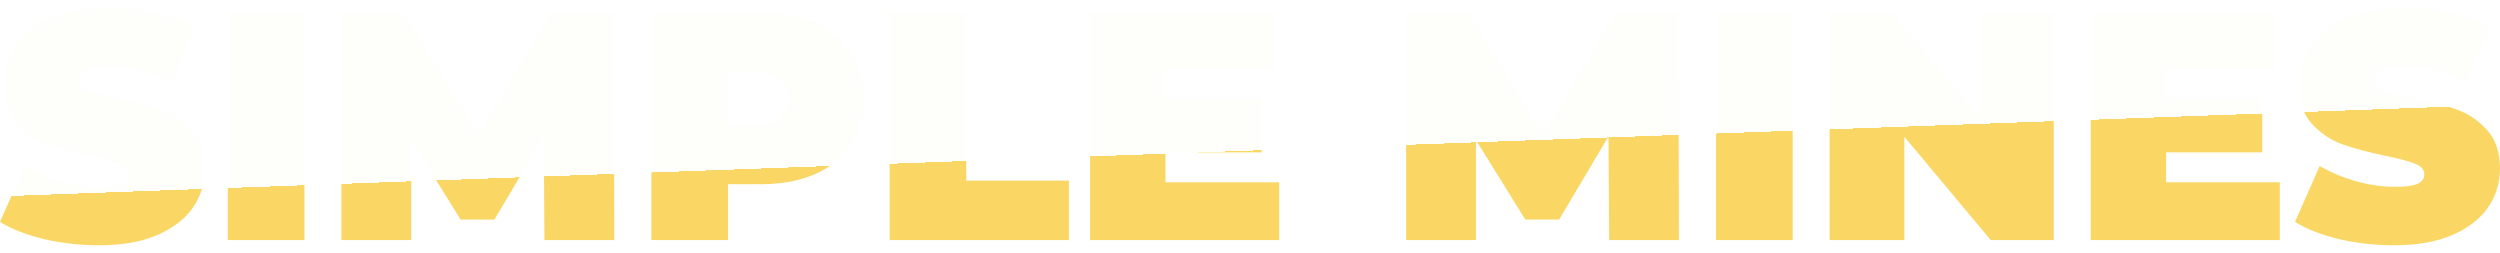
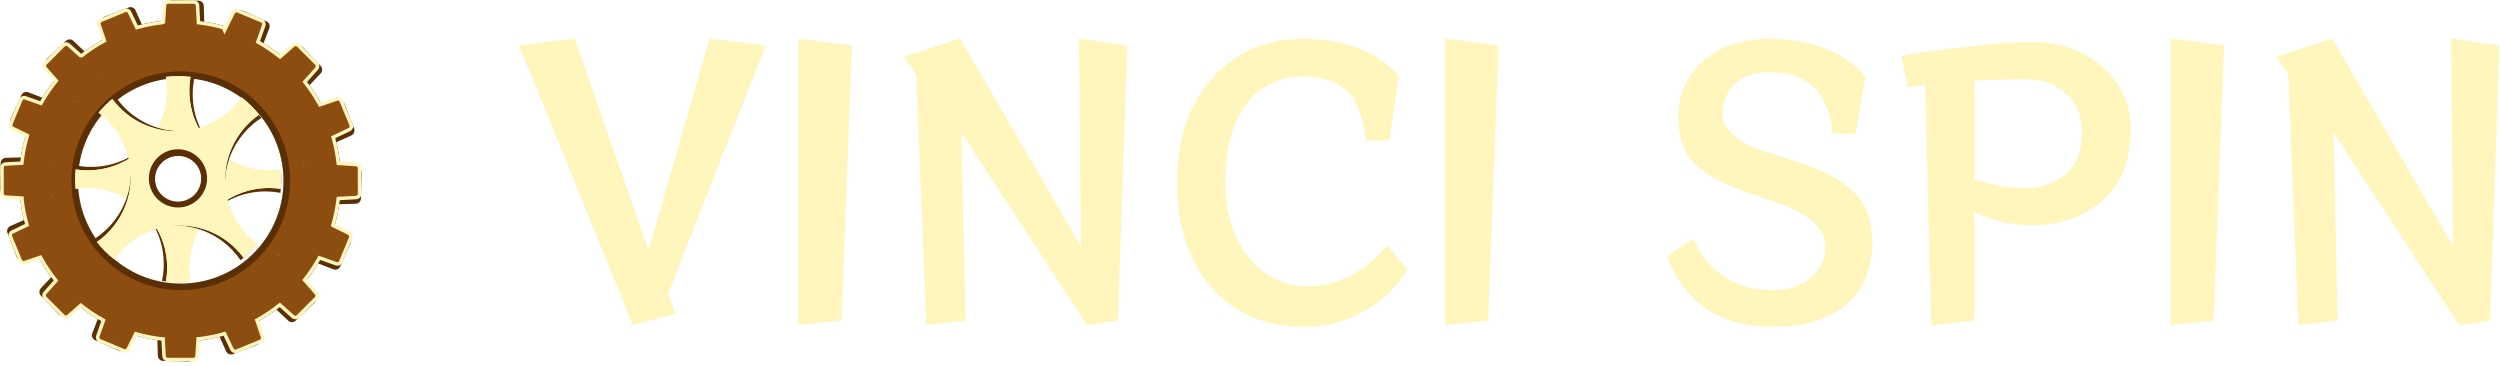
- <svg xmlns="http://www.w3.org/2000/svg" width="277" height="28" viewBox="0 0 277 28" fill="none">
-   <path d="M10.979 27.177C8.891 27.177 6.851 26.949 4.859 26.493C2.892 26.013 1.272 25.377 0 24.585L2.736 18.394C3.935 19.09 5.279 19.654 6.767 20.086C8.255 20.494 9.683 20.698 11.051 20.698C12.226 20.698 13.066 20.59 13.57 20.374C14.074 20.134 14.326 19.786 14.326 19.33C14.326 18.802 13.99 18.406 13.318 18.142C12.67 17.878 11.591 17.59 10.079 17.278C8.135 16.87 6.515 16.438 5.219 15.982C3.923 15.502 2.796 14.734 1.836 13.678C0.876 12.599 0.396 11.147 0.396 9.323C0.396 7.739 0.84 6.299 1.728 5.004C2.616 3.708 3.935 2.688 5.687 1.944C7.463 1.2 9.611 0.828 12.13 0.828C13.858 0.828 15.55 1.02 17.206 1.404C18.886 1.764 20.361 2.304 21.633 3.024L19.078 9.179C16.606 7.931 14.266 7.307 12.058 7.307C9.875 7.307 8.783 7.835 8.783 8.891C8.783 9.395 9.107 9.779 9.755 10.043C10.403 10.283 11.47 10.547 12.958 10.835C14.878 11.195 16.498 11.615 17.818 12.095C19.137 12.551 20.277 13.306 21.237 14.362C22.221 15.418 22.713 16.858 22.713 18.682C22.713 20.266 22.269 21.705 21.381 23.001C20.493 24.273 19.162 25.293 17.386 26.061C15.634 26.805 13.498 27.177 10.979 27.177Z" fill="url(#paint0_linear_3443_8555)" />
-   <path d="M25.241 1.404H33.736V26.601H25.241V1.404Z" fill="url(#paint1_linear_3443_8555)" />
-   <path d="M60.322 26.601L60.25 15.118L54.779 24.333H51.035L45.564 15.514V26.601H37.825V1.404H44.808L53.015 14.83L61.006 1.404H67.989L68.061 26.601H60.322Z" fill="url(#paint2_linear_3443_8555)" />
-   <path d="M84.299 1.404C86.626 1.404 88.654 1.788 90.382 2.556C92.11 3.324 93.442 4.428 94.377 5.867C95.313 7.307 95.781 8.987 95.781 10.907C95.781 12.827 95.313 14.506 94.377 15.946C93.442 17.386 92.11 18.49 90.382 19.258C88.654 20.026 86.626 20.41 84.299 20.41H80.663V26.601H72.168V1.404H84.299ZM83.759 13.858C84.911 13.858 85.775 13.606 86.35 13.102C86.926 12.575 87.214 11.843 87.214 10.907C87.214 9.971 86.926 9.251 86.35 8.747C85.775 8.219 84.911 7.955 83.759 7.955H80.663V13.858H83.759Z" fill="url(#paint3_linear_3443_8555)" />
-   <path d="M98.567 1.404H107.062V20.014H118.437V26.601H98.567V1.404Z" fill="url(#paint4_linear_3443_8555)" />
-   <path d="M141.732 20.194V26.601H120.783V1.404H141.264V7.811H129.134V10.763H139.789V16.882H129.134V20.194H141.732Z" fill="url(#paint5_linear_3443_8555)" />
-   <path d="M178.291 26.601L178.219 15.118L172.748 24.333H169.004L163.533 15.514V26.601H155.794V1.404H162.777L170.984 14.83L178.975 1.404H185.958L186.03 26.601H178.291Z" fill="url(#paint6_linear_3443_8555)" />
-   <path d="M190.137 1.404H198.632V26.601H190.137V1.404Z" fill="url(#paint7_linear_3443_8555)" />
-   <path d="M227.558 1.404V26.601H220.575L211 15.154V26.601H202.721V1.404H209.705L219.279 12.851V1.404H227.558Z" fill="url(#paint8_linear_3443_8555)" />
-   <path d="M252.601 20.194V26.601H231.651V1.404H252.133V7.811H240.002V10.763H250.657V16.882H240.002V20.194H252.601Z" fill="url(#paint9_linear_3443_8555)" />
-   <path d="M265.266 27.177C263.178 27.177 261.138 26.949 259.146 26.493C257.179 26.013 255.559 25.377 254.287 24.585L257.023 18.394C258.222 19.09 259.566 19.654 261.054 20.086C262.542 20.494 263.97 20.698 265.338 20.698C266.513 20.698 267.353 20.59 267.857 20.374C268.361 20.134 268.613 19.786 268.613 19.33C268.613 18.802 268.277 18.406 267.605 18.142C266.957 17.878 265.877 17.59 264.366 17.278C262.422 16.87 260.802 16.438 259.506 15.982C258.21 15.502 257.083 14.734 256.123 13.678C255.163 12.599 254.683 11.147 254.683 9.323C254.683 7.739 255.127 6.299 256.015 5.004C256.903 3.708 258.222 2.688 259.974 1.944C261.75 1.2 263.898 0.828 266.417 0.828C268.145 0.828 269.837 1.02 271.493 1.404C273.173 1.764 274.648 2.304 275.92 3.024L273.364 9.179C270.893 7.931 268.553 7.307 266.345 7.307C264.162 7.307 263.07 7.835 263.07 8.891C263.07 9.395 263.394 9.779 264.042 10.043C264.69 10.283 265.757 10.547 267.245 10.835C269.165 11.195 270.785 11.615 272.105 12.095C273.424 12.551 274.564 13.306 275.524 14.362C276.508 15.418 277 16.858 277 18.682C277 20.266 276.556 21.705 275.668 23.001C274.78 24.273 273.448 25.293 271.673 26.061C269.921 26.805 267.785 27.177 265.266 27.177Z" fill="url(#paint10_linear_3443_8555)" />
-   <defs>
-     <linearGradient id="paint0_linear_3443_8555" x1="137.286" y1="-19.574" x2="139.722" y2="46.949" gradientUnits="userSpaceOnUse">
-       <stop offset="0.545" stop-color="#FEFFFB" />
-       <stop offset="0.545" stop-color="#FAD765" />
-     </linearGradient>
-     <linearGradient id="paint1_linear_3443_8555" x1="137.286" y1="-19.574" x2="139.722" y2="46.949" gradientUnits="userSpaceOnUse">
-       <stop offset="0.545" stop-color="#FEFFFB" />
-       <stop offset="0.545" stop-color="#FAD765" />
-     </linearGradient>
-     <linearGradient id="paint2_linear_3443_8555" x1="137.286" y1="-19.574" x2="139.722" y2="46.949" gradientUnits="userSpaceOnUse">
-       <stop offset="0.545" stop-color="#FEFFFB" />
-       <stop offset="0.545" stop-color="#FAD765" />
-     </linearGradient>
-     <linearGradient id="paint3_linear_3443_8555" x1="137.286" y1="-19.574" x2="139.722" y2="46.949" gradientUnits="userSpaceOnUse">
-       <stop offset="0.545" stop-color="#FEFFFB" />
-       <stop offset="0.545" stop-color="#FAD765" />
-     </linearGradient>
-     <linearGradient id="paint4_linear_3443_8555" x1="137.286" y1="-19.574" x2="139.722" y2="46.949" gradientUnits="userSpaceOnUse">
-       <stop offset="0.545" stop-color="#FEFFFB" />
-       <stop offset="0.545" stop-color="#FAD765" />
-     </linearGradient>
-     <linearGradient id="paint5_linear_3443_8555" x1="137.286" y1="-19.574" x2="139.722" y2="46.949" gradientUnits="userSpaceOnUse">
-       <stop offset="0.545" stop-color="#FEFFFB" />
-       <stop offset="0.545" stop-color="#FAD765" />
-     </linearGradient>
-     <linearGradient id="paint6_linear_3443_8555" x1="137.286" y1="-19.574" x2="139.722" y2="46.949" gradientUnits="userSpaceOnUse">
-       <stop offset="0.545" stop-color="#FEFFFB" />
-       <stop offset="0.545" stop-color="#FAD765" />
-     </linearGradient>
-     <linearGradient id="paint7_linear_3443_8555" x1="137.286" y1="-19.574" x2="139.722" y2="46.949" gradientUnits="userSpaceOnUse">
-       <stop offset="0.545" stop-color="#FEFFFB" />
-       <stop offset="0.545" stop-color="#FAD765" />
-     </linearGradient>
-     <linearGradient id="paint8_linear_3443_8555" x1="137.286" y1="-19.574" x2="139.722" y2="46.949" gradientUnits="userSpaceOnUse">
-       <stop offset="0.545" stop-color="#FEFFFB" />
-       <stop offset="0.545" stop-color="#FAD765" />
-     </linearGradient>
-     <linearGradient id="paint9_linear_3443_8555" x1="137.286" y1="-19.574" x2="139.722" y2="46.949" gradientUnits="userSpaceOnUse">
-       <stop offset="0.545" stop-color="#FEFFFB" />
-       <stop offset="0.545" stop-color="#FAD765" />
-     </linearGradient>
-     <linearGradient id="paint10_linear_3443_8555" x1="137.286" y1="-19.574" x2="139.722" y2="46.949" gradientUnits="userSpaceOnUse">
-       <stop offset="0.545" stop-color="#FEFFFB" />
-       <stop offset="0.545" stop-color="#FAD765" />
-     </linearGradient>
-   </defs>
+ <svg xmlns="http://www.w3.org/2000/svg" width="219" height="32" viewBox="0 0 219 32" fill="none">
+   <path d="M55.436 28.477L45.474 3.986L50.348 3.368L56.807 21.93L62.169 3.368L67.074 3.986L58.513 25.759L59.153 27.489L55.436 28.477Z" fill="#FFF6BD" />
+   <path d="M69.936 28.477V3.368L74.628 3.986L73.714 28.076L69.936 28.477Z" fill="#FFF6BD" />
+   <path d="M95.217 28.477L84.219 11.614L84.584 28.076L81.142 28.477L80.258 6.549L79.192 4.974L84.097 3.368L94.699 21.59L94.516 3.368L98.751 3.986L97.928 28.076L95.217 28.477Z" fill="#FFF6BD" />
+   <path d="M123.277 23.598C122.79 24.483 122.089 25.317 121.175 26.099C120.282 26.861 119.236 27.479 118.037 27.952C116.859 28.405 115.59 28.632 114.229 28.632C112.015 28.632 110.076 28.127 108.41 27.118C106.745 26.089 105.445 24.627 104.511 22.733C103.576 20.818 103.109 18.553 103.109 15.938C103.109 13.426 103.576 11.233 104.511 9.36C105.445 7.466 106.745 6.004 108.41 4.974C110.076 3.924 112.005 3.399 114.199 3.399C116.108 3.399 117.804 3.718 119.286 4.357C120.769 4.995 121.856 5.788 122.546 6.735L121.693 12.325H119.683C119.358 10.122 118.789 8.66 117.976 7.939C117.489 7.507 116.93 7.198 116.301 7.013C115.692 6.807 114.92 6.704 113.985 6.704C112.747 6.704 111.619 7.044 110.604 7.723C109.609 8.382 108.816 9.401 108.227 10.781C107.638 12.139 107.344 13.859 107.344 15.938C107.344 17.832 107.669 19.469 108.319 20.849C108.969 22.208 109.842 23.258 110.939 23.999C112.036 24.72 113.254 25.08 114.595 25.08C115.549 25.08 116.463 24.915 117.337 24.586C118.21 24.236 119.002 23.793 119.713 23.258C120.444 22.702 121.043 22.115 121.51 21.497L123.277 23.598Z" fill="#FFF6BD" />
+   <path d="M126.583 28.477V3.368L131.275 3.986L130.361 28.076L126.583 28.477Z" fill="#FFF6BD" />
+   <path d="M160.538 11.707C160.416 10.595 160.193 9.71 159.868 9.051C159.563 8.392 159.218 7.898 158.832 7.569C158.345 7.136 157.786 6.827 157.157 6.642C156.547 6.436 155.775 6.333 154.841 6.333C153.541 6.333 152.556 6.704 151.886 7.445C151.216 8.166 150.881 9.02 150.881 10.008C150.881 10.647 151.195 11.254 151.825 11.831C152.475 12.387 153.328 12.839 154.384 13.19L158.04 14.394C159.929 15.012 161.391 15.835 162.427 16.865C163.483 17.894 164.011 19.335 164.011 21.189C164.011 23.536 163.25 25.368 161.726 26.686C160.223 27.983 158.07 28.632 155.268 28.632C152.891 28.632 150.911 28.065 149.327 26.933C147.763 25.8 146.676 24.297 146.067 22.424L148.321 20.911C148.91 22.29 149.804 23.392 151.002 24.215C152.221 25.018 153.643 25.42 155.268 25.42C156.649 25.42 157.766 25.059 158.619 24.339C159.472 23.598 159.898 22.702 159.898 21.652C159.898 20.787 159.543 20.046 158.832 19.428C158.121 18.81 157.136 18.275 155.877 17.822L152.434 16.618C150.566 15.959 149.195 15.156 148.321 14.209C147.448 13.262 147.011 11.934 147.011 10.225C147.011 8.969 147.326 7.826 147.956 6.797C148.586 5.767 149.499 4.943 150.698 4.326C151.916 3.708 153.369 3.399 155.054 3.399C156.964 3.399 158.659 3.718 160.142 4.357C161.625 4.995 162.711 5.788 163.402 6.735L162.549 11.707H160.538Z" fill="#FFF6BD" />
+   <path d="M169.167 28.508L168.649 7.414L167.157 7.63L166.547 4.913C167.116 4.789 167.867 4.666 168.802 4.542C169.756 4.398 170.792 4.264 171.909 4.141C173.026 3.996 174.123 3.883 175.2 3.801C176.276 3.718 177.231 3.677 178.063 3.677C179.607 3.677 181.029 3.996 182.329 4.635C183.628 5.273 184.674 6.169 185.467 7.322C186.259 8.475 186.655 9.813 186.655 11.336C186.655 13.21 186.259 14.775 185.467 16.031C184.674 17.266 183.618 18.193 182.298 18.81C180.998 19.428 179.546 19.737 177.941 19.737C177.271 19.737 176.51 19.655 175.657 19.49C174.804 19.325 173.9 19.027 172.945 18.594V28.076L169.167 28.508ZM172.945 15.66C173.392 15.825 173.89 15.979 174.438 16.123C174.986 16.247 175.514 16.34 176.022 16.401C176.55 16.463 176.967 16.494 177.271 16.494C178.754 16.494 179.973 16.093 180.927 15.29C181.902 14.466 182.389 13.21 182.389 11.522C182.389 10.575 182.166 9.761 181.719 9.082C181.272 8.403 180.694 7.877 179.983 7.507C179.272 7.136 178.52 6.951 177.728 6.951C177.017 6.951 176.225 6.961 175.352 6.982C174.479 6.982 173.676 7.013 172.945 7.074V15.66Z" fill="#FFF6BD" />
+   <path d="M190.133 28.477V3.368L194.825 3.986L193.911 28.076L190.133 28.477Z" fill="#FFF6BD" />
+   <path d="M215.413 28.477L204.415 11.614L204.781 28.076L201.338 28.477L200.455 6.549L199.388 4.974L204.293 3.368L214.895 21.59L214.713 3.368L218.947 3.986L218.125 28.076L215.413 28.477Z" fill="#FFF6BD" />
+   <path d="M31.674 15.135C31.68 14.893 31.488 14.677 31.242 14.655L29.808 14.525C29.743 13.819 29.626 13.127 29.46 12.455L30.774 11.868C30.999 11.768 31.109 11.502 31.023 11.276L30.216 9.163C30.13 8.937 29.87 8.811 29.634 8.884L28.267 9.306C27.93 8.661 27.544 8.046 27.114 7.465C27.114 7.465 27.114 7.465 27.114 7.465L28.096 6.424C28.264 6.245 28.264 5.957 28.097 5.782L26.539 4.142C26.372 3.967 26.084 3.95 25.895 4.108L24.806 5.015C24.267 4.564 23.693 4.152 23.09 3.785C23.09 3.785 23.089 3.785 23.089 3.785L23.593 2.468C23.681 2.238 23.571 1.973 23.351 1.874L21.286 0.95C21.065 0.852 20.792 0.946 20.677 1.164L20.027 2.394C20.027 2.394 20.027 2.394 20.027 2.394C19.337 2.176 18.623 2.008 17.89 1.898H17.89L17.849 0.513C17.842 0.267 17.638 0.064 17.397 0.058L15.136 0C14.894 -0.006 14.678 0.186 14.656 0.432L14.532 1.793C14.532 1.793 14.532 1.793 14.532 1.793C13.812 1.856 13.108 1.973 12.423 2.14H12.423L11.869 0.9C11.768 0.675 11.503 0.564 11.277 0.651L9.164 1.458C8.938 1.544 8.812 1.804 8.884 2.04L9.281 3.322C8.621 3.664 7.992 4.057 7.399 4.496C7.399 4.496 7.399 4.496 7.399 4.496L6.425 3.578C6.246 3.409 5.958 3.41 5.783 3.577L4.143 5.135C3.968 5.301 3.951 5.59 4.109 5.779L4.957 6.796C4.957 6.796 4.957 6.796 4.957 6.796C4.496 7.347 4.076 7.934 3.702 8.553L2.469 8.081C2.239 7.993 1.974 8.102 1.875 8.323L0.951 10.388C0.853 10.609 0.947 10.882 1.165 10.997L2.323 11.608C2.323 11.608 2.323 11.608 2.323 11.608C2.102 12.311 1.935 13.039 1.826 13.786C1.826 13.786 1.826 13.786 1.826 13.786L0.514 13.825C0.268 13.832 0.065 14.036 0.059 14.277L0.001 16.538C-0.005 16.78 0.187 16.996 0.433 17.018L1.736 17.137C1.736 17.137 1.736 17.137 1.736 17.137C1.803 17.864 1.925 18.577 2.099 19.269C2.099 19.27 2.099 19.27 2.099 19.27L0.9 19.805C0.676 19.905 0.565 20.171 0.652 20.397L1.459 22.51C1.545 22.736 1.805 22.862 2.04 22.79L3.298 22.401C3.645 23.06 4.045 23.689 4.49 24.283L3.579 25.249C3.41 25.428 3.411 25.716 3.577 25.891L5.136 27.531C5.302 27.706 5.591 27.723 5.78 27.565L6.806 26.71C6.806 26.71 6.806 26.71 6.806 26.71C7.358 27.165 7.944 27.58 8.562 27.948C8.562 27.948 8.562 27.948 8.562 27.948L8.082 29.205C7.994 29.435 8.103 29.7 8.324 29.799L10.389 30.723C10.61 30.821 10.883 30.727 10.998 30.509L11.631 29.311H11.631C12.327 29.524 13.046 29.685 13.784 29.79C13.785 29.79 13.785 29.79 13.785 29.79L13.825 31.16C13.833 31.406 14.037 31.609 14.278 31.615L16.539 31.673C16.781 31.679 16.997 31.486 17.019 31.241L17.144 29.864C17.144 29.864 17.145 29.864 17.145 29.864C17.859 29.795 18.558 29.672 19.238 29.5C19.238 29.5 19.238 29.5 19.238 29.5L19.806 30.773C19.906 30.998 20.172 31.108 20.398 31.022L22.511 30.215C22.737 30.129 22.863 29.869 22.79 29.634L22.375 28.29C23.02 27.948 23.636 27.556 24.217 27.121L25.25 28.095C25.429 28.264 25.717 28.263 25.892 28.096L27.532 26.538C27.707 26.372 27.724 26.083 27.566 25.894L26.652 24.798C26.652 24.798 26.652 24.797 26.652 24.797C27.097 24.258 27.504 23.683 27.866 23.08C27.866 23.08 27.866 23.08 27.866 23.08L29.206 23.592C29.436 23.68 29.701 23.571 29.8 23.35L30.723 21.285C30.822 21.064 30.728 20.791 30.51 20.676L29.24 20.006V20.006C29.452 19.322 29.613 18.616 29.718 17.891L31.161 17.849C31.407 17.841 31.61 17.638 31.616 17.396L31.674 15.135ZM15.54 24.901C10.533 24.772 6.578 20.609 6.707 15.602C6.835 10.595 10.998 6.64 16.005 6.769C21.012 6.897 24.967 11.06 24.838 16.067C24.71 21.074 20.547 25.029 15.54 24.901Z" fill="#5B2F06" />
+   <path d="M31.651 14.729C31.651 14.487 31.453 14.276 31.207 14.261L29.77 14.167C29.77 14.167 29.77 14.167 29.77 14.167C29.687 13.463 29.552 12.775 29.369 12.107L30.668 11.487C30.89 11.38 30.994 11.112 30.901 10.889L30.041 8.797C29.948 8.573 29.685 8.454 29.452 8.532L28.096 8.99C27.742 8.354 27.341 7.749 26.896 7.179C26.896 7.179 26.896 7.179 26.896 7.179L27.85 6.113C28.015 5.929 28.007 5.642 27.836 5.471L26.236 3.872C26.065 3.701 25.776 3.692 25.591 3.854L24.526 4.789C23.976 4.351 23.391 3.955 22.778 3.603C22.778 3.603 22.778 3.603 22.778 3.603L23.248 2.274C23.33 2.042 23.214 1.779 22.99 1.686L20.903 0.816C20.679 0.723 20.409 0.824 20.299 1.045L19.682 2.291C19.682 2.291 19.682 2.291 19.682 2.291C18.986 2.09 18.268 1.942 17.533 1.851L17.456 0.467C17.442 0.221 17.234 0.023 16.992 0.023L14.73 0.024C14.488 0.024 14.277 0.221 14.261 0.467L14.173 1.832C14.172 1.832 14.172 1.832 14.172 1.832C13.455 1.912 12.753 2.048 12.073 2.232H12.073L11.487 1.006C11.381 0.784 11.113 0.681 10.889 0.773L8.798 1.634C8.574 1.726 8.454 1.989 8.533 2.222L8.962 3.494C8.312 3.853 7.693 4.263 7.111 4.717C7.111 4.717 7.111 4.717 7.111 4.717L6.114 3.824C5.93 3.66 5.643 3.667 5.472 3.839L3.873 5.438C3.702 5.609 3.693 5.898 3.855 6.083L4.729 7.078C4.729 7.078 4.729 7.078 4.729 7.078C4.282 7.641 3.877 8.238 3.52 8.866L2.275 8.426C2.043 8.344 1.78 8.461 1.687 8.684L0.817 10.771C0.724 10.995 0.825 11.266 1.046 11.375L2.219 11.956C2.219 11.956 2.219 11.956 2.219 11.956C2.016 12.665 1.868 13.396 1.778 14.146L0.467 14.218C0.222 14.232 0.024 14.441 0.024 14.682L0.024 16.944C0.024 17.186 0.222 17.397 0.468 17.413L1.775 17.498C1.775 17.498 1.775 17.498 1.775 17.498C1.86 18.224 2 18.933 2.192 19.621C2.192 19.621 2.192 19.621 2.192 19.621L1.007 20.187C0.785 20.293 0.682 20.561 0.774 20.785L1.635 22.876C1.727 23.1 1.99 23.22 2.223 23.141L3.471 22.72C3.835 23.371 4.25 23.989 4.71 24.571L3.825 25.56C3.661 25.744 3.668 26.031 3.839 26.202L5.439 27.801C5.61 27.972 5.899 27.982 6.084 27.819L7.088 26.938C7.088 26.938 7.088 26.938 7.088 26.938C7.651 27.379 8.248 27.779 8.875 28.131C8.875 28.131 8.875 28.131 8.875 28.131L8.427 29.399C8.345 29.631 8.461 29.894 8.685 29.987L10.772 30.857C10.996 30.951 11.266 30.849 11.376 30.628L11.977 29.414C12.678 29.61 13.402 29.753 14.143 29.838C14.143 29.838 14.143 29.838 14.143 29.838L14.219 31.207C14.232 31.453 14.441 31.65 14.683 31.65L16.945 31.65C17.187 31.65 17.398 31.452 17.414 31.206L17.503 29.826C17.503 29.826 17.504 29.826 17.504 29.826C18.216 29.739 18.912 29.598 19.587 29.409H19.587L20.188 30.667C20.294 30.889 20.562 30.992 20.785 30.901L22.877 30.04C23.101 29.948 23.221 29.684 23.142 29.451L22.692 28.118C23.328 27.759 23.934 27.353 24.503 26.903L25.561 27.849C25.745 28.014 26.032 28.006 26.203 27.835L27.802 26.235C27.973 26.064 27.982 25.775 27.82 25.59L26.878 24.517C26.878 24.517 26.878 24.517 26.878 24.517C27.309 23.966 27.701 23.382 28.047 22.769C28.047 22.769 28.047 22.769 28.048 22.769L29.4 23.247C29.632 23.329 29.895 23.213 29.988 22.989L30.858 20.902C30.951 20.678 30.85 20.408 30.629 20.298L29.343 19.661C29.537 18.972 29.679 18.262 29.766 17.535L31.207 17.455C31.453 17.442 31.651 17.233 31.651 16.991L31.651 14.729ZM15.773 24.905C10.764 24.905 6.704 20.845 6.704 15.837C6.704 10.828 10.764 6.768 15.773 6.768C20.782 6.768 24.842 10.828 24.842 15.837C24.842 20.845 20.782 24.905 15.773 24.905Z" fill="#FFF6BD" />
+   <path d="M14.682 31.344C14.602 31.344 14.528 31.272 14.523 31.19L14.431 29.532L14.159 29.532C13.448 29.449 12.742 29.311 12.058 29.12L11.814 29.052L11.1 30.492C11.072 30.549 11.01 30.586 10.945 30.586C10.925 30.586 10.906 30.582 10.889 30.575L8.801 29.705C8.727 29.674 8.686 29.579 8.714 29.501L9.248 27.99L9.023 27.864C8.417 27.523 7.828 27.131 7.275 26.697L7.075 26.541L5.881 27.589C5.851 27.615 5.811 27.63 5.769 27.63C5.724 27.63 5.682 27.613 5.654 27.585L4.054 25.986C3.997 25.93 3.996 25.826 4.051 25.765L5.108 24.584L4.949 24.382C4.496 23.809 4.088 23.2 3.736 22.571L3.612 22.349L2.124 22.851C2.108 22.857 2.091 22.86 2.073 22.86C2.005 22.86 1.94 22.819 1.916 22.76L1.055 20.669C1.024 20.595 1.063 20.499 1.137 20.463L2.55 19.788L2.49 19.556L2.489 19.554L2.482 19.529C2.297 18.864 2.162 18.174 2.079 17.48V17.212L1.793 17.193L0.486 17.108C0.402 17.102 0.329 17.026 0.329 16.944L0.328 14.682C0.328 14.602 0.4 14.528 0.483 14.524L2.05 14.437L2.08 14.182C2.167 13.457 2.312 12.736 2.511 12.04L2.581 11.795L1.18 11.101C1.105 11.064 1.066 10.965 1.097 10.889L1.968 8.802C1.991 8.745 2.054 8.706 2.119 8.706C2.137 8.706 2.155 8.709 2.171 8.715L3.657 9.24L3.784 9.018C4.13 8.409 4.528 7.821 4.967 7.269L5.125 7.069L4.083 5.882C4.028 5.818 4.03 5.712 4.088 5.655L5.686 4.055C5.714 4.027 5.755 4.011 5.798 4.011C5.84 4.011 5.879 4.026 5.908 4.052L6.993 5.023H7.247L7.32 4.941C7.887 4.5 8.488 4.104 9.108 3.762L9.332 3.639L8.821 2.125C8.794 2.045 8.837 1.948 8.912 1.917L11.004 1.056C11.021 1.049 11.039 1.045 11.059 1.045C11.122 1.045 11.183 1.083 11.21 1.138L11.905 2.595L12.151 2.528C12.817 2.347 13.502 2.216 14.188 2.138H14.238L14.464 2.033L14.565 0.487C14.57 0.403 14.647 0.329 14.728 0.329L16.99 0.329C17.07 0.329 17.144 0.401 17.149 0.483L17.24 2.123L17.493 2.154C18.153 2.236 18.813 2.368 19.456 2.546L19.66 3.021L20.572 1.181C20.599 1.125 20.662 1.087 20.727 1.087C20.747 1.087 20.766 1.091 20.783 1.098L22.871 1.968C22.945 1.999 22.985 2.094 22.958 2.172L22.403 3.741L22.624 3.868C23.221 4.211 23.797 4.601 24.334 5.028L24.534 5.187L25.791 4.084C25.82 4.058 25.86 4.044 25.903 4.044C25.948 4.044 25.99 4.06 26.018 4.088L27.618 5.687C27.674 5.744 27.676 5.847 27.621 5.909L26.496 7.165L26.653 7.367C27.088 7.925 27.483 8.521 27.827 9.138L27.951 9.361L29.548 8.822C29.564 8.817 29.581 8.814 29.598 8.814C29.667 8.814 29.732 8.855 29.756 8.913L30.617 11.005C30.647 11.079 30.609 11.175 30.534 11.21L29.004 11.941L29.072 12.188C29.252 12.843 29.384 13.521 29.465 14.203L29.494 14.456L31.185 14.566C31.269 14.571 31.343 14.648 31.343 14.729L31.344 16.991C31.344 17.071 31.271 17.145 31.189 17.15L29.491 17.244L29.461 17.498C29.377 18.2 29.238 18.9 29.047 19.578L28.978 19.822L30.492 20.572C30.567 20.61 30.606 20.709 30.574 20.784L29.704 22.872C29.681 22.928 29.618 22.968 29.552 22.968C29.535 22.968 29.517 22.965 29.5 22.959L27.906 22.395L27.78 22.619C27.444 23.212 27.059 23.788 26.636 24.329L26.48 24.529L27.588 25.792C27.644 25.855 27.642 25.961 27.584 26.019L25.985 27.619C25.958 27.646 25.917 27.662 25.874 27.662C25.832 27.662 25.793 27.648 25.764 27.621L24.514 26.503L24.312 26.663C23.755 27.103 23.159 27.503 22.541 27.852L22.32 27.976L22.85 29.549C22.877 29.628 22.835 29.726 22.759 29.757L20.668 30.618C20.651 30.625 20.632 30.628 20.613 30.628C20.549 30.628 20.489 30.591 20.462 30.535L19.75 29.044L19.502 29.114C18.842 29.3 18.163 29.436 17.483 29.52H17.215L17.107 31.186C17.101 31.27 17.025 31.344 16.943 31.344L14.682 31.344ZM15.771 6.462C10.602 6.462 6.396 10.667 6.396 15.837C6.396 21.006 10.602 25.211 15.771 25.211C20.941 25.211 25.146 21.006 25.146 15.837C25.146 10.668 20.941 6.462 15.771 6.462Z" fill="#8D4D10" />
+   <path d="M15.836 6.256C10.544 6.256 6.254 10.546 6.254 15.837C6.254 21.129 10.544 25.418 15.836 25.418C21.128 25.418 25.418 21.129 25.418 15.837C25.418 10.546 21.128 6.256 15.836 6.256ZM15.836 24.841C10.864 24.841 6.832 20.81 6.832 15.837C6.832 10.864 10.864 6.833 15.836 6.833C20.809 6.833 24.84 10.864 24.84 15.837C24.84 20.81 20.809 24.841 15.836 24.841Z" fill="#5B2F06" />
+   <path d="M26.68 14.641C26.66 14.649 26.64 14.658 26.619 14.667L26.682 14.674C26.682 14.663 26.681 14.651 26.68 14.641ZM23.587 15.231C19.738 15.082 16.738 11.841 16.886 7.992C16.902 7.578 16.954 7.174 17.039 6.783C16.687 6.727 16.328 6.691 15.963 6.677C15.598 6.663 15.237 6.671 14.882 6.699C14.936 7.096 14.956 7.503 14.94 7.917C14.791 11.766 11.55 14.766 7.701 14.617C7.35 14.603 7.004 14.564 6.669 14.501C6.631 14.778 6.607 15.061 6.596 15.347C6.585 15.633 6.587 15.917 6.603 16.197C6.943 16.16 7.29 16.147 7.642 16.16C11.491 16.309 14.491 19.55 14.342 23.399C14.326 23.813 14.274 24.217 14.19 24.608C14.541 24.664 14.901 24.7 15.266 24.714C15.631 24.728 15.991 24.72 16.346 24.692C16.292 24.295 16.272 23.888 16.288 23.475C16.437 19.625 19.678 16.626 23.527 16.774C23.879 16.788 24.224 16.828 24.56 16.891C24.598 16.613 24.622 16.33 24.633 16.044C24.644 15.758 24.642 15.475 24.626 15.194C24.286 15.232 23.939 15.244 23.587 15.231ZM15.523 18.073C14.21 18.022 13.187 16.917 13.237 15.604C13.288 14.291 14.393 13.268 15.706 13.319C17.019 13.37 18.042 14.475 17.991 15.787C17.941 17.1 16.835 18.123 15.523 18.073ZM4.549 16.751C4.569 16.742 4.589 16.733 4.61 16.724L4.546 16.717C4.547 16.729 4.547 16.74 4.549 16.751ZM4.663 13.789C4.662 13.794 4.661 13.8 4.66 13.805L4.692 13.805C4.683 13.8 4.673 13.794 4.663 13.789Z" fill="#5B2F06" />
+   <path d="M26.631 14.214C26.611 14.224 26.591 14.233 26.571 14.243L26.635 14.247C26.634 14.236 26.632 14.225 26.631 14.214ZM23.563 14.923C19.711 14.923 16.588 11.801 16.588 7.948C16.588 7.535 16.624 7.129 16.694 6.734C16.34 6.692 15.98 6.67 15.614 6.67C15.249 6.67 14.889 6.692 14.535 6.734C14.604 7.129 14.64 7.535 14.64 7.948C14.64 11.801 11.518 14.923 7.666 14.923C7.314 14.923 6.967 14.897 6.629 14.847C6.602 15.126 6.589 15.409 6.589 15.695C6.589 15.982 6.602 16.265 6.629 16.544C6.967 16.494 7.314 16.468 7.666 16.468C11.518 16.468 14.64 19.59 14.64 23.443C14.64 23.857 14.604 24.262 14.535 24.657C14.889 24.699 15.249 24.721 15.614 24.721C15.98 24.721 16.34 24.699 16.694 24.657C16.624 24.262 16.588 23.857 16.588 23.443C16.588 19.59 19.711 16.468 23.563 16.468C23.915 16.468 24.262 16.494 24.6 16.544C24.627 16.265 24.64 15.982 24.64 15.695C24.64 15.409 24.627 15.126 24.6 14.847C24.262 14.897 23.915 14.923 23.563 14.923ZM15.614 18.074C14.301 18.074 13.236 17.009 13.236 15.695C13.236 14.382 14.301 13.317 15.614 13.317C16.928 13.317 17.993 14.382 17.993 15.695C17.993 17.009 16.928 18.074 15.614 18.074ZM4.598 17.178C4.618 17.168 4.638 17.158 4.658 17.148L4.594 17.144C4.595 17.155 4.596 17.166 4.598 17.178ZM4.598 14.213C4.597 14.219 4.597 14.224 4.595 14.229L4.627 14.228C4.618 14.223 4.607 14.218 4.598 14.213Z" fill="#FFF6BD" />
+   <path d="M15.614 24.436C15.363 24.436 15.111 24.425 14.861 24.404C14.903 24.087 14.925 23.765 14.925 23.443C14.925 19.44 11.668 16.183 7.665 16.183C7.406 16.183 7.147 16.197 6.889 16.224C6.879 16.05 6.874 15.873 6.874 15.696C6.874 15.518 6.879 15.342 6.889 15.167C7.147 15.195 7.406 15.209 7.665 15.209C11.668 15.209 14.925 11.952 14.925 7.949C14.925 7.627 14.903 7.304 14.861 6.988C15.111 6.966 15.363 6.956 15.614 6.956C15.864 6.956 16.116 6.966 16.365 6.988C16.323 7.304 16.302 7.626 16.302 7.949C16.302 11.952 19.559 15.209 23.563 15.209C23.821 15.209 24.081 15.195 24.338 15.167C24.349 15.341 24.354 15.518 24.354 15.696C24.354 15.873 24.349 16.05 24.338 16.224C24.081 16.197 23.821 16.183 23.563 16.183C19.559 16.183 16.302 19.44 16.302 23.443C16.302 23.765 16.323 24.087 16.365 24.404C16.116 24.425 15.864 24.436 15.614 24.436ZM15.614 13.032C14.145 13.032 12.95 14.227 12.95 15.696C12.95 17.165 14.145 18.36 15.614 18.36C17.082 18.36 18.277 17.165 18.277 15.696C18.277 14.227 17.082 13.032 15.614 13.032Z" fill="#FFF6BD" />
+   <path d="M26.631 14.214C26.611 14.224 26.591 14.233 26.571 14.243L26.635 14.247C26.634 14.236 26.632 14.225 26.631 14.214ZM23.563 14.923C19.711 14.923 16.588 11.801 16.588 7.948C16.588 7.535 16.624 7.129 16.694 6.734C16.34 6.692 15.98 6.67 15.614 6.67C15.249 6.67 14.889 6.692 14.535 6.734C14.604 7.129 14.64 7.535 14.64 7.948C14.64 11.801 11.518 14.923 7.666 14.923C7.314 14.923 6.967 14.897 6.629 14.847C6.602 15.126 6.589 15.409 6.589 15.695C6.589 15.982 6.602 16.265 6.629 16.544C6.967 16.494 7.314 16.468 7.666 16.468C11.518 16.468 14.64 19.59 14.64 23.443C14.64 23.857 14.604 24.262 14.535 24.657C14.889 24.699 15.249 24.721 15.614 24.721C15.98 24.721 16.34 24.699 16.694 24.657C16.624 24.262 16.588 23.857 16.588 23.443C16.588 19.59 19.711 16.468 23.563 16.468C23.915 16.468 24.262 16.494 24.6 16.544C24.627 16.265 24.64 15.982 24.64 15.695C24.64 15.409 24.627 15.126 24.6 14.847C24.262 14.897 23.915 14.923 23.563 14.923ZM15.614 18.074C14.301 18.074 13.236 17.009 13.236 15.695C13.236 14.382 14.301 13.317 15.614 13.317C16.928 13.317 17.993 14.382 17.993 15.695C17.993 17.009 16.928 18.074 15.614 18.074ZM4.598 17.178C4.618 17.168 4.638 17.158 4.658 17.148L4.594 17.144C4.595 17.155 4.596 17.166 4.598 17.178ZM4.598 14.213C4.597 14.219 4.597 14.224 4.595 14.229L4.627 14.228C4.618 14.223 4.607 14.218 4.598 14.213Z" fill="#FFF6BD" />
+   <path d="M15.614 13.146C14.205 13.146 13.064 14.288 13.064 15.696C13.064 17.104 14.205 18.245 15.614 18.245C17.021 18.245 18.163 17.104 18.163 15.696C18.163 14.288 17.021 13.146 15.614 13.146ZM15.614 17.732C14.489 17.732 13.577 16.82 13.577 15.696C13.577 14.572 14.489 13.66 15.614 13.66C16.738 13.66 17.65 14.572 17.65 15.696C17.65 16.82 16.738 17.732 15.614 17.732Z" fill="#5B2F06" />
+   <path d="M24.159 22.702C24.139 22.695 24.119 22.687 24.098 22.678L24.138 22.728C24.145 22.72 24.153 22.711 24.159 22.702ZM21.555 20.933C18.939 18.106 19.109 13.693 21.936 11.076C22.24 10.795 22.562 10.546 22.899 10.329C22.689 10.04 22.461 9.762 22.213 9.493C21.964 9.225 21.704 8.976 21.432 8.745C21.19 9.063 20.917 9.366 20.613 9.647C17.786 12.263 13.373 12.093 10.757 9.266C10.518 9.008 10.302 8.735 10.109 8.453C9.886 8.623 9.669 8.806 9.459 9.001C9.249 9.195 9.05 9.397 8.863 9.606C9.129 9.82 9.384 10.057 9.623 10.315C12.24 13.142 12.069 17.555 9.242 20.172C8.938 20.453 8.616 20.702 8.279 20.919C8.489 21.207 8.718 21.486 8.966 21.755C9.214 22.023 9.474 22.272 9.746 22.503C9.988 22.184 10.261 21.882 10.565 21.601C13.392 18.984 17.805 19.155 20.422 21.982C20.661 22.24 20.877 22.513 21.07 22.795C21.293 22.625 21.51 22.442 21.72 22.247C21.93 22.053 22.129 21.851 22.316 21.642C22.049 21.428 21.794 21.191 21.555 20.933ZM13.844 17.24C12.951 16.276 13.009 14.771 13.973 13.878C14.938 12.986 16.442 13.044 17.335 14.008C18.227 14.972 18.169 16.477 17.205 17.37C16.241 18.262 14.736 18.204 13.844 17.24ZM7.018 8.546C7.039 8.554 7.059 8.562 7.08 8.57L7.04 8.52C7.032 8.528 7.025 8.537 7.018 8.546ZM9.193 6.532C9.189 6.535 9.185 6.539 9.18 6.541L9.203 6.564C9.2 6.553 9.197 6.542 9.193 6.532Z" fill="#5B2F06" />
+   <path d="M24.427 22.366C24.406 22.36 24.385 22.352 24.365 22.345L24.406 22.393C24.413 22.384 24.42 22.375 24.427 22.366ZM21.756 20.699C19.032 17.975 19.032 13.559 21.756 10.835C22.049 10.542 22.361 10.28 22.689 10.051C22.469 9.771 22.23 9.501 21.971 9.243C21.713 8.984 21.443 8.745 21.163 8.524C20.933 8.852 20.671 9.165 20.379 9.457C17.655 12.181 13.239 12.181 10.515 9.457C10.266 9.209 10.04 8.945 9.836 8.671C9.62 8.849 9.41 9.04 9.208 9.243C9.005 9.445 8.814 9.654 8.636 9.871C8.91 10.075 9.174 10.301 9.423 10.55C12.146 13.274 12.146 17.69 9.423 20.414C9.13 20.706 8.818 20.968 8.489 21.198C8.71 21.478 8.949 21.748 9.208 22.006C9.466 22.264 9.736 22.503 10.016 22.724C10.245 22.396 10.507 22.084 10.8 21.791C13.524 19.067 17.94 19.067 20.664 21.791C20.913 22.04 21.139 22.303 21.343 22.578C21.559 22.399 21.769 22.208 21.971 22.006C22.174 21.804 22.364 21.594 22.543 21.378C22.269 21.174 22.005 20.948 21.756 20.699ZM13.908 17.306C12.978 16.377 12.978 14.871 13.908 13.942C14.836 13.013 16.342 13.013 17.271 13.942C18.201 14.871 18.201 16.377 17.271 17.306C16.342 18.235 14.837 18.235 13.908 17.306ZM6.751 8.882C6.772 8.89 6.793 8.897 6.815 8.904L6.772 8.856C6.765 8.865 6.758 8.873 6.751 8.882ZM8.847 6.786C8.843 6.79 8.839 6.793 8.835 6.796L8.858 6.817C8.855 6.807 8.851 6.796 8.847 6.786Z" fill="#FFF6BD" />
+   <path d="M9.411 21.805C9.233 21.628 9.063 21.442 8.901 21.25C9.155 21.056 9.398 20.843 9.626 20.616C12.456 17.785 12.456 13.179 9.626 10.349C9.443 10.166 9.25 9.992 9.048 9.829C9.164 9.699 9.285 9.57 9.411 9.445C9.536 9.319 9.665 9.198 9.796 9.082C9.958 9.283 10.132 9.477 10.315 9.659C13.145 12.49 17.751 12.49 20.582 9.659C20.809 9.432 21.022 9.189 21.217 8.935C21.408 9.097 21.594 9.267 21.771 9.445C21.948 9.622 22.119 9.807 22.28 9.999C22.026 10.193 21.784 10.406 21.556 10.633C18.725 13.464 18.726 18.07 21.556 20.901C21.739 21.084 21.932 21.258 22.134 21.42C22.018 21.551 21.897 21.679 21.771 21.805C21.646 21.93 21.517 22.052 21.386 22.167C21.224 21.966 21.05 21.773 20.867 21.59C18.036 18.759 13.43 18.759 10.6 21.59C10.372 21.818 10.159 22.06 9.965 22.314C9.774 22.153 9.588 21.982 9.411 21.805ZM17.474 13.741C16.436 12.703 14.746 12.703 13.707 13.741C12.669 14.78 12.669 16.47 13.707 17.508C14.746 18.547 16.436 18.547 17.474 17.508C18.513 16.47 18.513 14.78 17.474 13.741Z" fill="#FFF6BD" />
+   <path d="M24.427 22.366C24.406 22.36 24.385 22.352 24.365 22.345L24.406 22.393C24.413 22.384 24.42 22.375 24.427 22.366ZM21.756 20.699C19.032 17.975 19.032 13.559 21.756 10.835C22.049 10.542 22.361 10.28 22.689 10.051C22.469 9.771 22.23 9.501 21.971 9.243C21.713 8.984 21.443 8.745 21.163 8.524C20.933 8.852 20.671 9.165 20.379 9.457C17.655 12.181 13.239 12.181 10.515 9.457C10.266 9.209 10.04 8.945 9.836 8.671C9.62 8.849 9.41 9.04 9.208 9.243C9.005 9.445 8.814 9.654 8.636 9.871C8.91 10.075 9.174 10.301 9.423 10.55C12.146 13.274 12.146 17.69 9.423 20.414C9.13 20.706 8.818 20.968 8.489 21.198C8.71 21.478 8.949 21.748 9.208 22.006C9.466 22.264 9.736 22.503 10.016 22.724C10.245 22.396 10.507 22.084 10.8 21.791C13.524 19.067 17.94 19.067 20.664 21.791C20.913 22.04 21.139 22.303 21.343 22.578C21.559 22.399 21.769 22.208 21.971 22.006C22.174 21.804 22.364 21.594 22.543 21.378C22.269 21.174 22.005 20.948 21.756 20.699ZM13.908 17.306C12.978 16.377 12.978 14.871 13.908 13.942C14.836 13.013 16.342 13.013 17.271 13.942C18.201 14.871 18.201 16.377 17.271 17.306C16.342 18.235 14.837 18.235 13.908 17.306ZM6.751 8.882C6.772 8.89 6.793 8.897 6.815 8.904L6.772 8.856C6.765 8.865 6.758 8.873 6.751 8.882ZM8.847 6.786C8.843 6.79 8.839 6.793 8.835 6.796L8.858 6.817C8.855 6.807 8.851 6.796 8.847 6.786Z" fill="#FFF6BD" />
+   <path d="M17.393 13.822C16.398 12.826 14.783 12.826 13.788 13.822C12.792 14.817 12.792 16.432 13.788 17.427C14.783 18.423 16.398 18.423 17.393 17.427C18.389 16.432 18.389 14.817 17.393 13.822ZM14.151 17.064C13.355 16.269 13.356 14.98 14.151 14.185C14.946 13.39 16.235 13.39 17.03 14.185C17.825 14.98 17.825 16.269 17.03 17.064C16.235 17.859 14.946 17.859 14.151 17.064Z" fill="#5B2F06" />
</svg>
